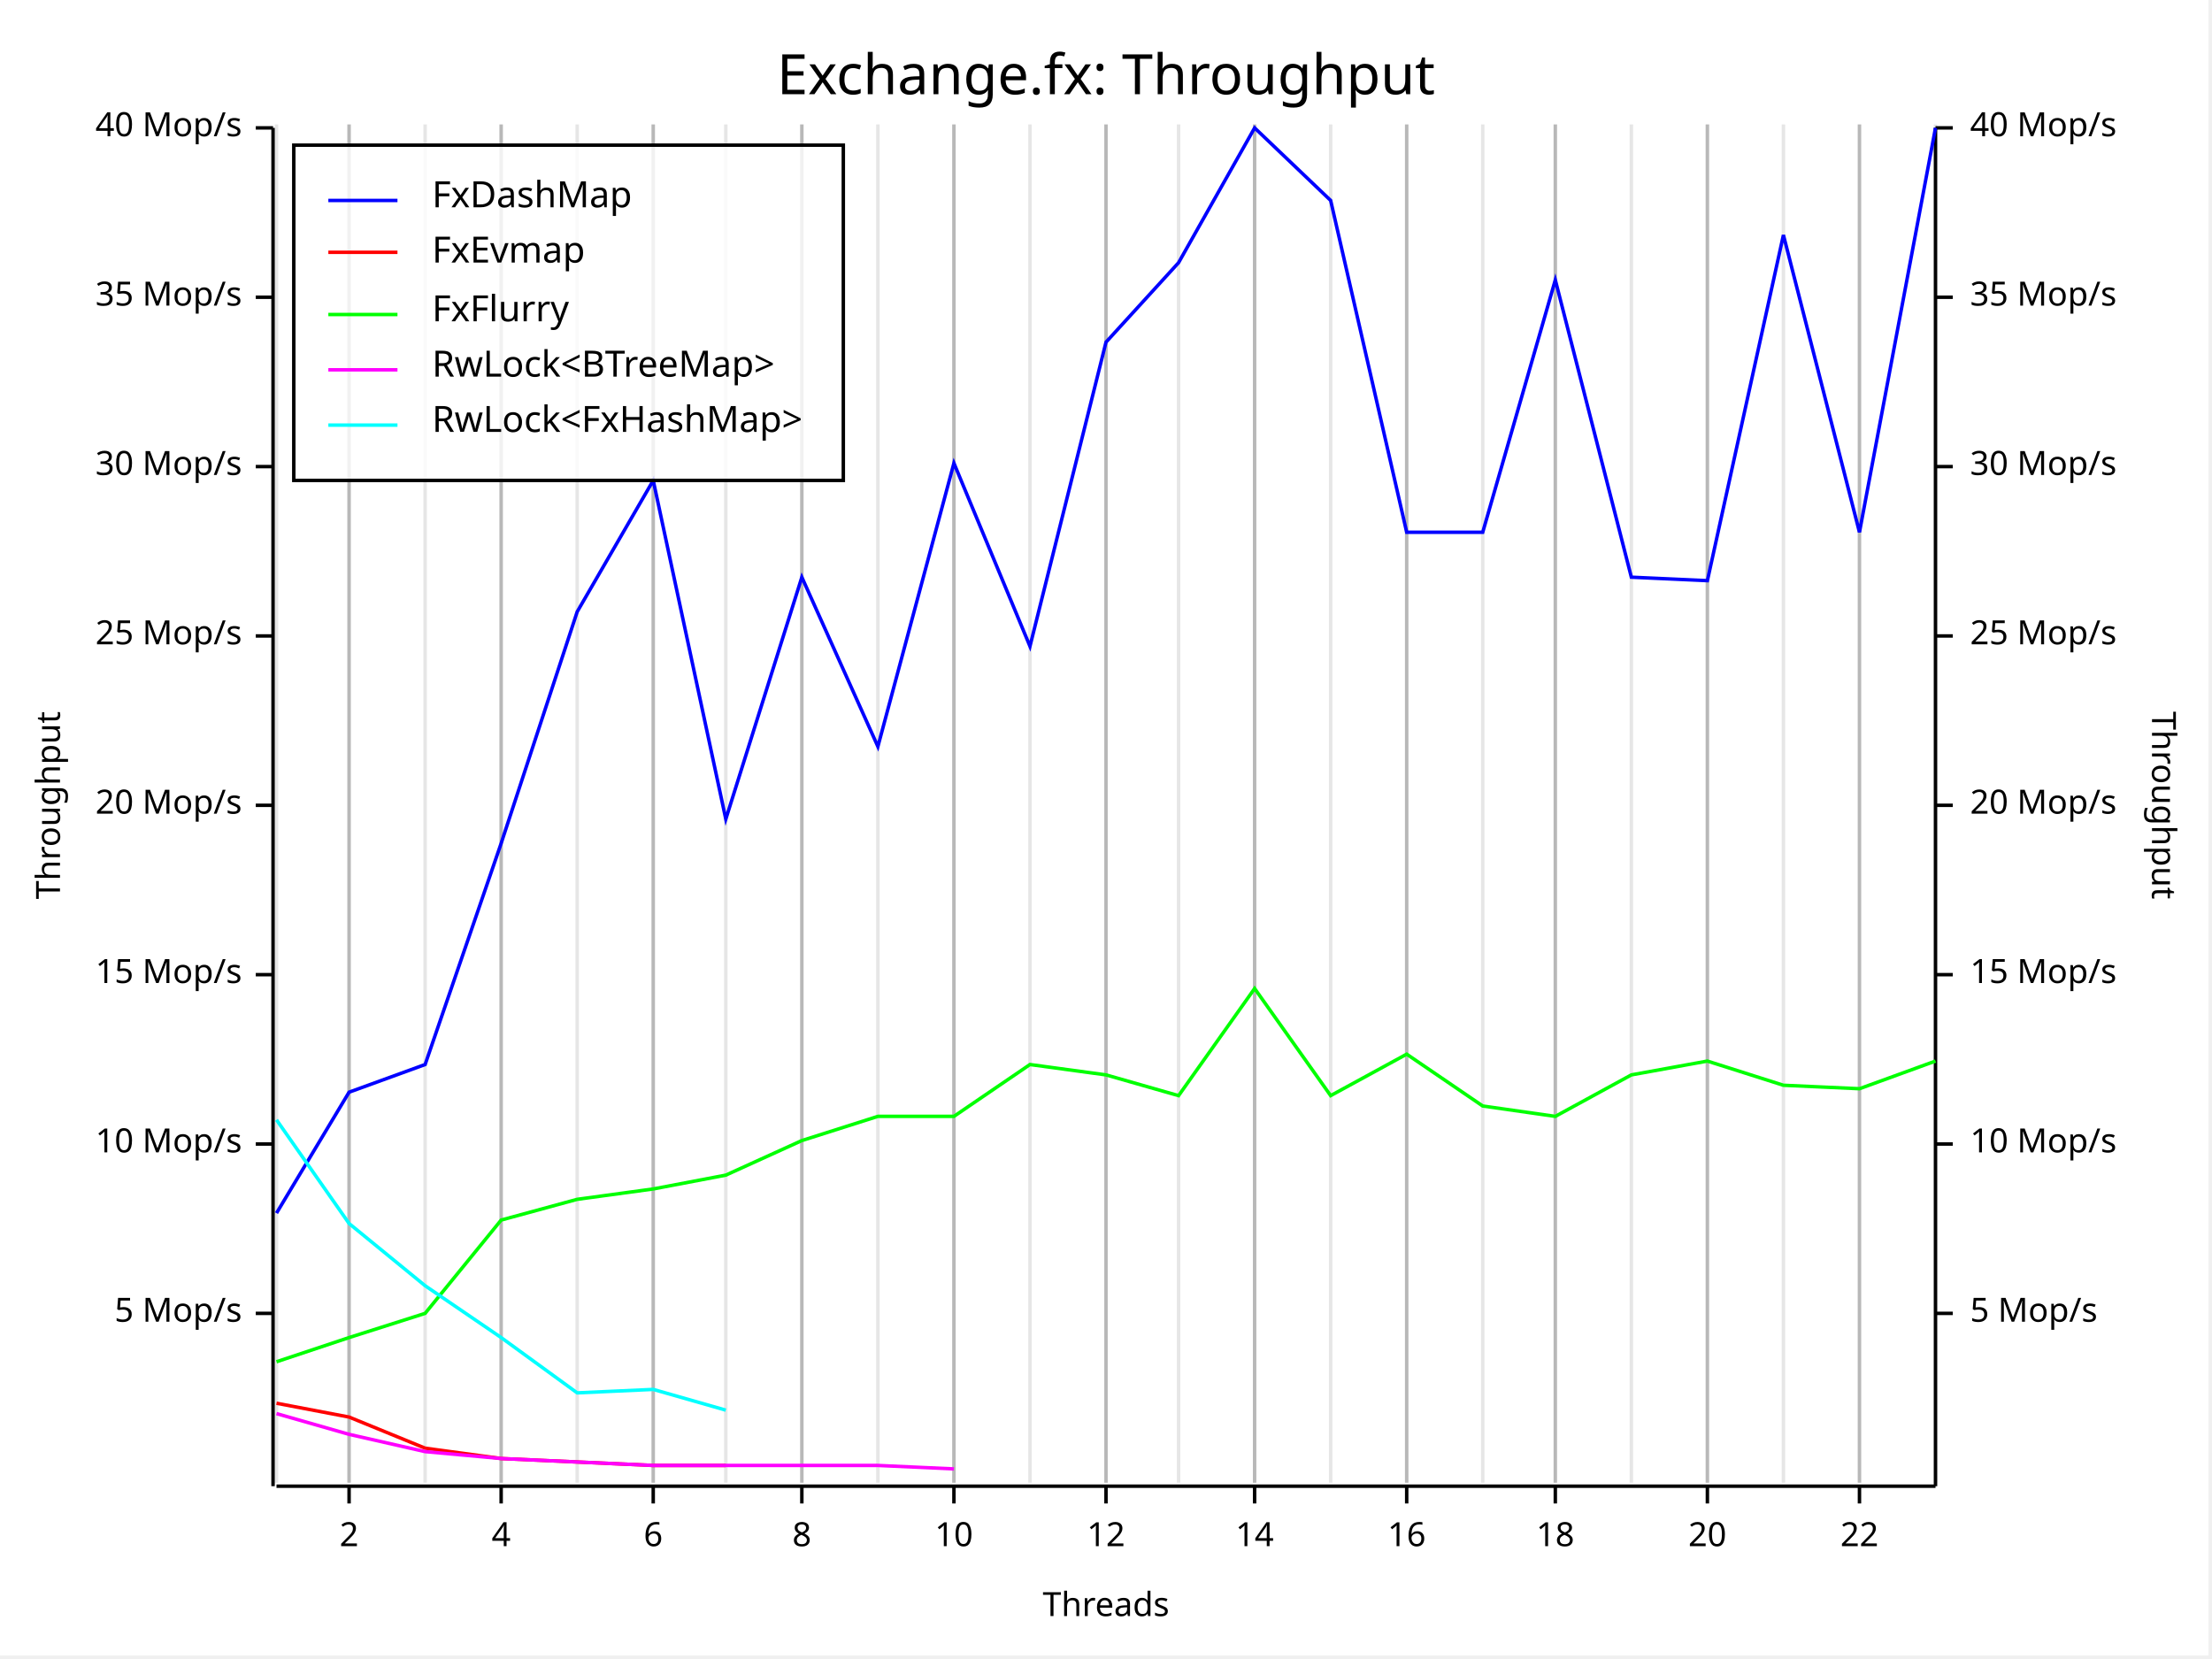
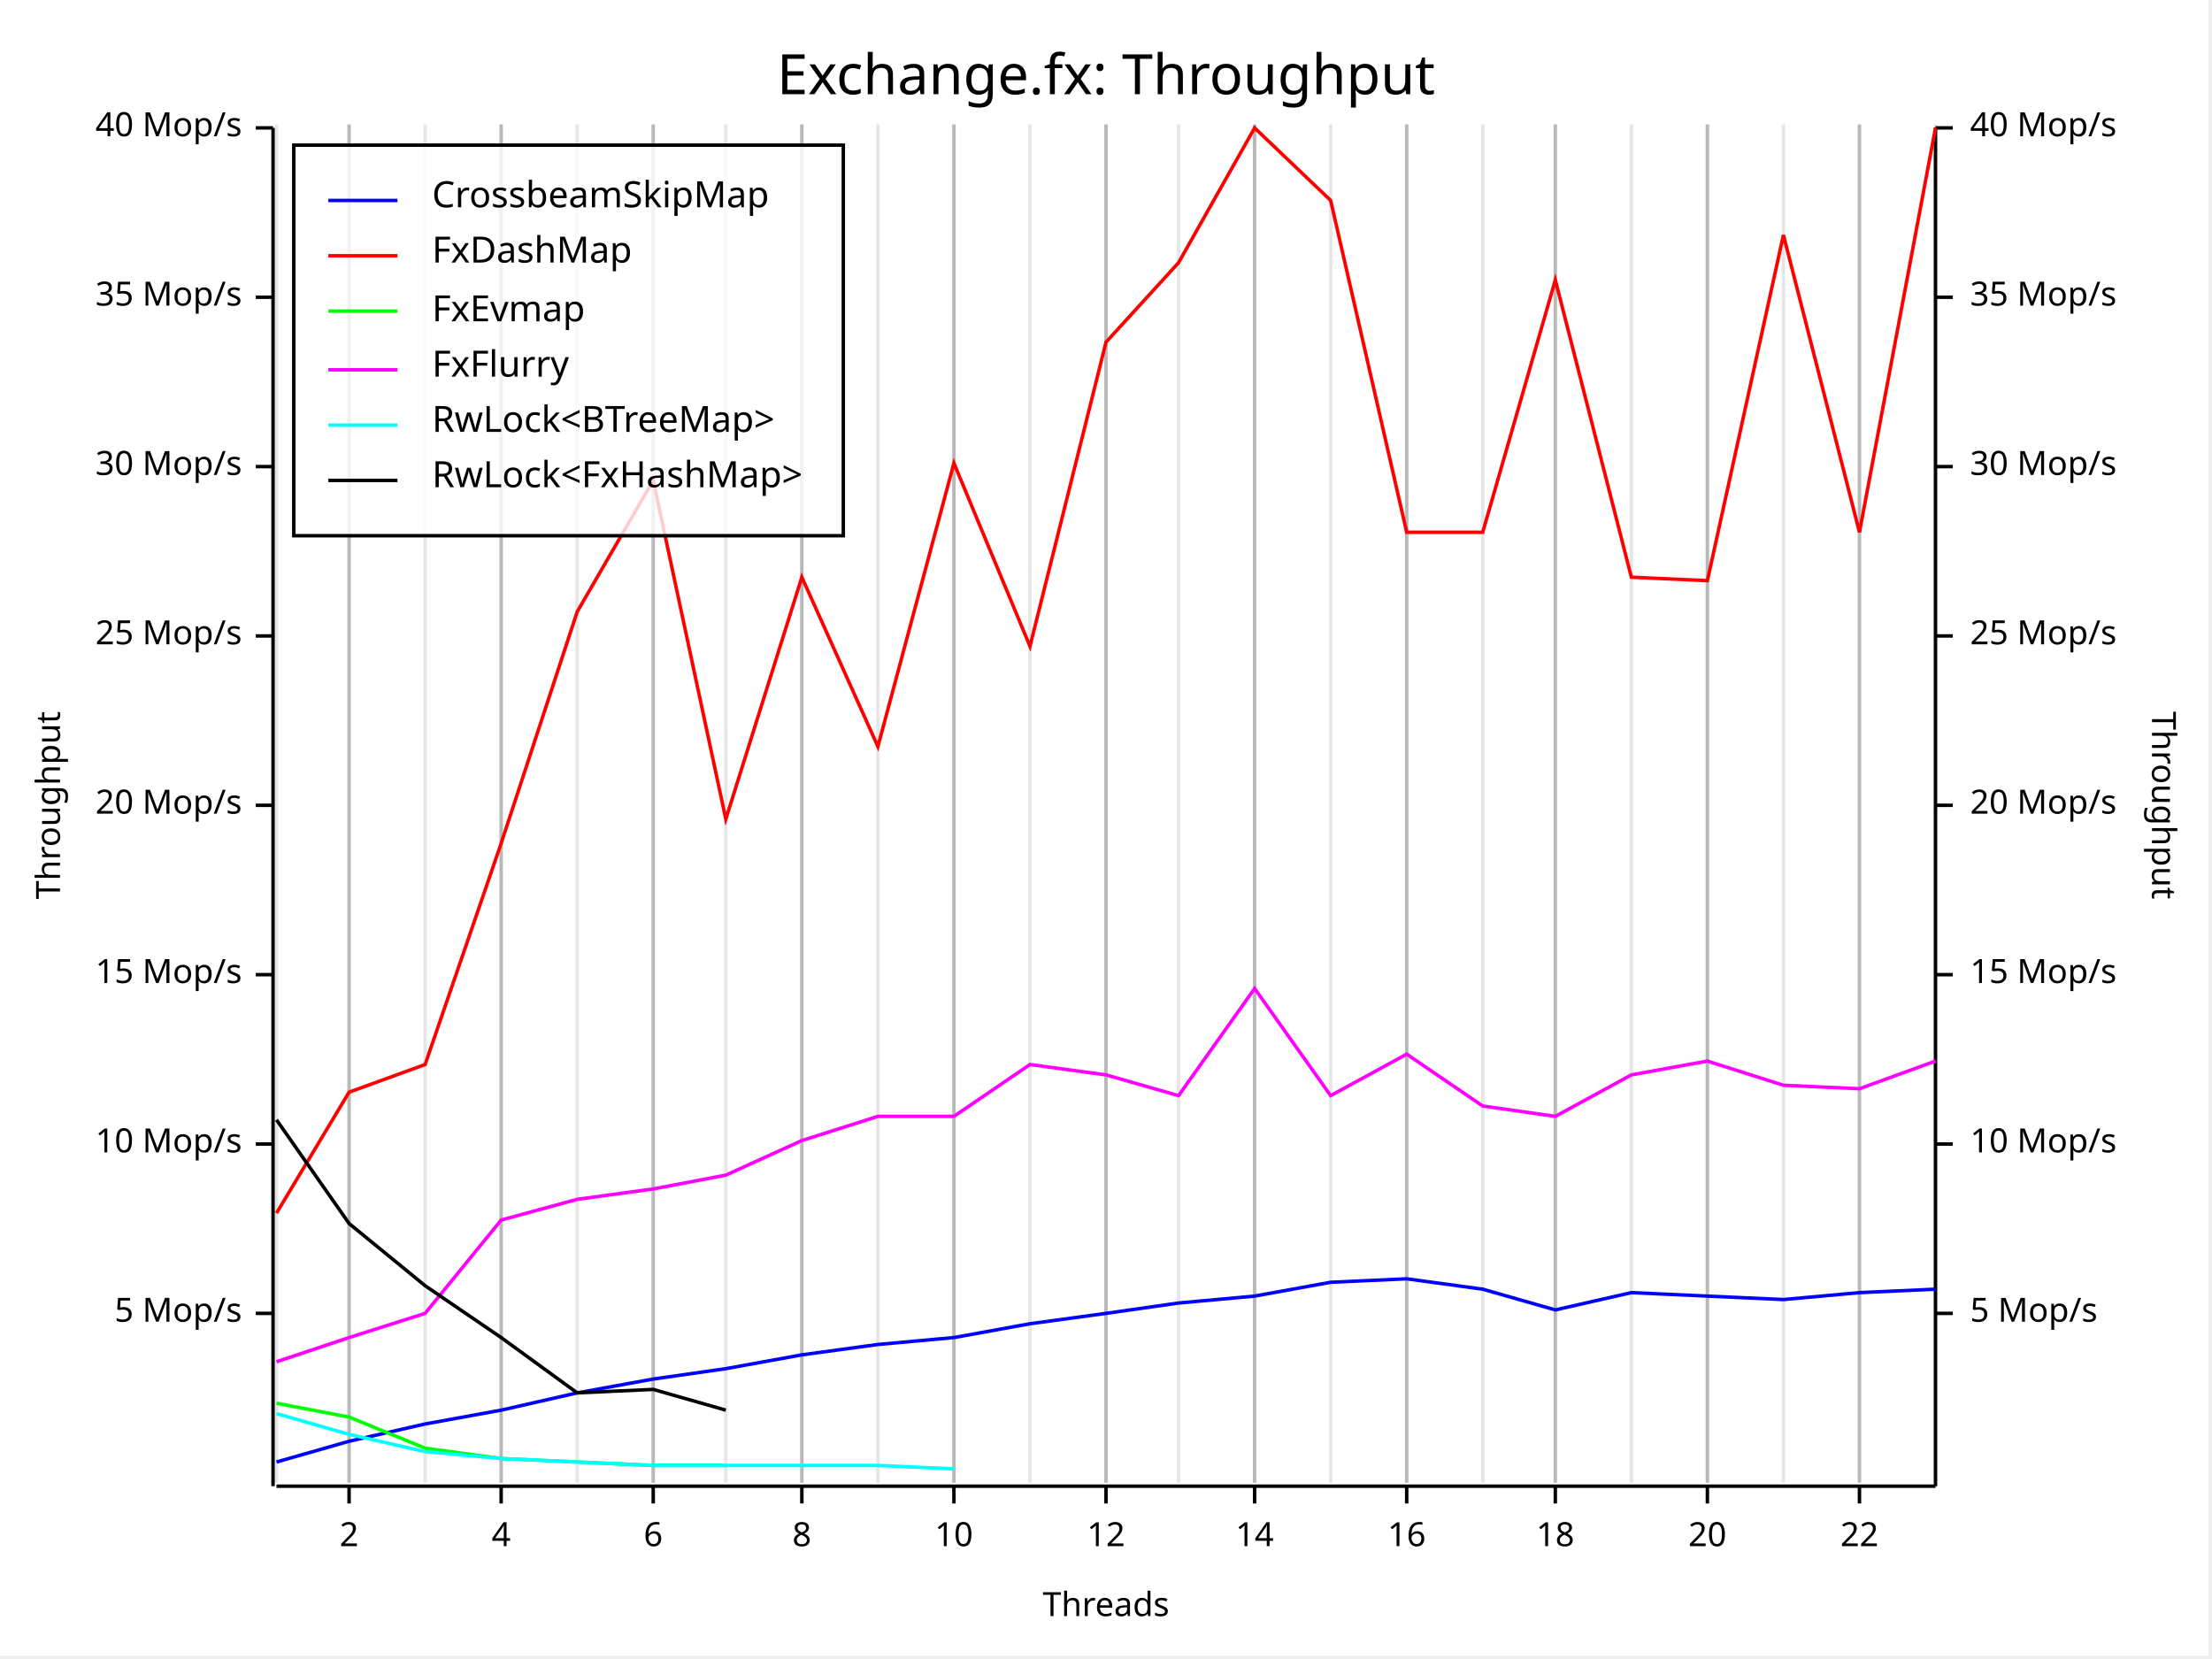
<svg xmlns="http://www.w3.org/2000/svg" width="640" height="480" viewBox="0 0 640 480">
  <rect x="0" y="0" width="639" height="479" opacity="1" fill="#FFFFFF" stroke="none" />
  <text x="320" y="15" dy="0.76em" text-anchor="middle" font-family="Fira Code" font-size="16.129" opacity="1" fill="#000000">
Exchange.fx: Throughput
</text>
  <line opacity="0.1" stroke="#000000" stroke-width="1" x1="80" y1="429" x2="80" y2="36" />
  <line opacity="0.1" stroke="#000000" stroke-width="1" x1="101" y1="429" x2="101" y2="36" />
  <line opacity="0.1" stroke="#000000" stroke-width="1" x1="123" y1="429" x2="123" y2="36" />
  <line opacity="0.1" stroke="#000000" stroke-width="1" x1="145" y1="429" x2="145" y2="36" />
  <line opacity="0.1" stroke="#000000" stroke-width="1" x1="167" y1="429" x2="167" y2="36" />
  <line opacity="0.1" stroke="#000000" stroke-width="1" x1="189" y1="429" x2="189" y2="36" />
  <line opacity="0.1" stroke="#000000" stroke-width="1" x1="210" y1="429" x2="210" y2="36" />
  <line opacity="0.1" stroke="#000000" stroke-width="1" x1="232" y1="429" x2="232" y2="36" />
  <line opacity="0.1" stroke="#000000" stroke-width="1" x1="254" y1="429" x2="254" y2="36" />
  <line opacity="0.1" stroke="#000000" stroke-width="1" x1="276" y1="429" x2="276" y2="36" />
  <line opacity="0.1" stroke="#000000" stroke-width="1" x1="298" y1="429" x2="298" y2="36" />
  <line opacity="0.1" stroke="#000000" stroke-width="1" x1="320" y1="429" x2="320" y2="36" />
  <line opacity="0.1" stroke="#000000" stroke-width="1" x1="341" y1="429" x2="341" y2="36" />
  <line opacity="0.1" stroke="#000000" stroke-width="1" x1="363" y1="429" x2="363" y2="36" />
  <line opacity="0.1" stroke="#000000" stroke-width="1" x1="385" y1="429" x2="385" y2="36" />
  <line opacity="0.1" stroke="#000000" stroke-width="1" x1="407" y1="429" x2="407" y2="36" />
  <line opacity="0.1" stroke="#000000" stroke-width="1" x1="429" y1="429" x2="429" y2="36" />
  <line opacity="0.1" stroke="#000000" stroke-width="1" x1="450" y1="429" x2="450" y2="36" />
  <line opacity="0.1" stroke="#000000" stroke-width="1" x1="472" y1="429" x2="472" y2="36" />
  <line opacity="0.1" stroke="#000000" stroke-width="1" x1="494" y1="429" x2="494" y2="36" />
  <line opacity="0.1" stroke="#000000" stroke-width="1" x1="516" y1="429" x2="516" y2="36" />
  <line opacity="0.1" stroke="#000000" stroke-width="1" x1="538" y1="429" x2="538" y2="36" />
  <line opacity="0.1" stroke="#000000" stroke-width="1" x1="560" y1="429" x2="560" y2="36" />
  <text x="10" y="233" dy="0.76em" text-anchor="middle" font-family="sans-serif" font-size="9.677" opacity="1" fill="#000000" transform="rotate(270, 10, 233)">
Throughput
</text>
  <text x="320" y="470" dy="-0.5ex" text-anchor="middle" font-family="sans-serif" font-size="9.677" opacity="1" fill="#000000">
Threads
</text>
  <text x="630" y="233" dy="0.76em" text-anchor="middle" font-family="sans-serif" font-size="9.677" opacity="1" fill="#000000" transform="rotate(90, 630, 233)">
Throughput
</text>
  <line opacity="0.2" stroke="#000000" stroke-width="1" x1="101" y1="429" x2="101" y2="36" />
  <line opacity="0.2" stroke="#000000" stroke-width="1" x1="145" y1="429" x2="145" y2="36" />
  <line opacity="0.2" stroke="#000000" stroke-width="1" x1="189" y1="429" x2="189" y2="36" />
  <line opacity="0.2" stroke="#000000" stroke-width="1" x1="232" y1="429" x2="232" y2="36" />
  <line opacity="0.2" stroke="#000000" stroke-width="1" x1="276" y1="429" x2="276" y2="36" />
  <line opacity="0.2" stroke="#000000" stroke-width="1" x1="320" y1="429" x2="320" y2="36" />
  <line opacity="0.2" stroke="#000000" stroke-width="1" x1="363" y1="429" x2="363" y2="36" />
  <line opacity="0.2" stroke="#000000" stroke-width="1" x1="407" y1="429" x2="407" y2="36" />
  <line opacity="0.2" stroke="#000000" stroke-width="1" x1="450" y1="429" x2="450" y2="36" />
  <line opacity="0.2" stroke="#000000" stroke-width="1" x1="494" y1="429" x2="494" y2="36" />
  <line opacity="0.2" stroke="#000000" stroke-width="1" x1="538" y1="429" x2="538" y2="36" />
  <polyline fill="none" opacity="1" stroke="#000000" stroke-width="1" points="79,37 79,430 " />
  <text x="70" y="380" dy="0.5ex" text-anchor="end" font-family="sans-serif" font-size="9.677" opacity="1" fill="#000000">
5 Mop/s
</text>
  <polyline fill="none" opacity="1" stroke="#000000" stroke-width="1" points="74,380 79,380 " />
  <text x="70" y="331" dy="0.5ex" text-anchor="end" font-family="sans-serif" font-size="9.677" opacity="1" fill="#000000">
10 Mop/s
</text>
  <polyline fill="none" opacity="1" stroke="#000000" stroke-width="1" points="74,331 79,331 " />
  <text x="70" y="282" dy="0.5ex" text-anchor="end" font-family="sans-serif" font-size="9.677" opacity="1" fill="#000000">
15 Mop/s
</text>
  <polyline fill="none" opacity="1" stroke="#000000" stroke-width="1" points="74,282 79,282 " />
  <text x="70" y="233" dy="0.5ex" text-anchor="end" font-family="sans-serif" font-size="9.677" opacity="1" fill="#000000">
20 Mop/s
</text>
  <polyline fill="none" opacity="1" stroke="#000000" stroke-width="1" points="74,233 79,233 " />
  <text x="70" y="184" dy="0.5ex" text-anchor="end" font-family="sans-serif" font-size="9.677" opacity="1" fill="#000000">
25 Mop/s
</text>
  <polyline fill="none" opacity="1" stroke="#000000" stroke-width="1" points="74,184 79,184 " />
  <text x="70" y="135" dy="0.5ex" text-anchor="end" font-family="sans-serif" font-size="9.677" opacity="1" fill="#000000">
30 Mop/s
</text>
  <polyline fill="none" opacity="1" stroke="#000000" stroke-width="1" points="74,135 79,135 " />
  <text x="70" y="86" dy="0.5ex" text-anchor="end" font-family="sans-serif" font-size="9.677" opacity="1" fill="#000000">
35 Mop/s
</text>
  <polyline fill="none" opacity="1" stroke="#000000" stroke-width="1" points="74,86 79,86 " />
  <text x="70" y="37" dy="0.5ex" text-anchor="end" font-family="sans-serif" font-size="9.677" opacity="1" fill="#000000">
40 Mop/s
</text>
  <polyline fill="none" opacity="1" stroke="#000000" stroke-width="1" points="74,37 79,37 " />
  <polyline fill="none" opacity="1" stroke="#000000" stroke-width="1" points="80,430 560,430 " />
  <text x="101" y="440" dy="0.76em" text-anchor="middle" font-family="sans-serif" font-size="9.677" opacity="1" fill="#000000">
2
</text>
  <polyline fill="none" opacity="1" stroke="#000000" stroke-width="1" points="101,430 101,435 " />
  <text x="145" y="440" dy="0.76em" text-anchor="middle" font-family="sans-serif" font-size="9.677" opacity="1" fill="#000000">
4
</text>
  <polyline fill="none" opacity="1" stroke="#000000" stroke-width="1" points="145,430 145,435 " />
  <text x="189" y="440" dy="0.76em" text-anchor="middle" font-family="sans-serif" font-size="9.677" opacity="1" fill="#000000">
6
</text>
  <polyline fill="none" opacity="1" stroke="#000000" stroke-width="1" points="189,430 189,435 " />
  <text x="232" y="440" dy="0.76em" text-anchor="middle" font-family="sans-serif" font-size="9.677" opacity="1" fill="#000000">
8
</text>
  <polyline fill="none" opacity="1" stroke="#000000" stroke-width="1" points="232,430 232,435 " />
  <text x="276" y="440" dy="0.76em" text-anchor="middle" font-family="sans-serif" font-size="9.677" opacity="1" fill="#000000">
10
</text>
  <polyline fill="none" opacity="1" stroke="#000000" stroke-width="1" points="276,430 276,435 " />
  <text x="320" y="440" dy="0.76em" text-anchor="middle" font-family="sans-serif" font-size="9.677" opacity="1" fill="#000000">
12
</text>
  <polyline fill="none" opacity="1" stroke="#000000" stroke-width="1" points="320,430 320,435 " />
  <text x="363" y="440" dy="0.76em" text-anchor="middle" font-family="sans-serif" font-size="9.677" opacity="1" fill="#000000">
14
</text>
  <polyline fill="none" opacity="1" stroke="#000000" stroke-width="1" points="363,430 363,435 " />
  <text x="407" y="440" dy="0.76em" text-anchor="middle" font-family="sans-serif" font-size="9.677" opacity="1" fill="#000000">
16
</text>
  <polyline fill="none" opacity="1" stroke="#000000" stroke-width="1" points="407,430 407,435 " />
  <text x="450" y="440" dy="0.76em" text-anchor="middle" font-family="sans-serif" font-size="9.677" opacity="1" fill="#000000">
18
</text>
  <polyline fill="none" opacity="1" stroke="#000000" stroke-width="1" points="450,430 450,435 " />
  <text x="494" y="440" dy="0.76em" text-anchor="middle" font-family="sans-serif" font-size="9.677" opacity="1" fill="#000000">
20
</text>
  <polyline fill="none" opacity="1" stroke="#000000" stroke-width="1" points="494,430 494,435 " />
  <text x="538" y="440" dy="0.76em" text-anchor="middle" font-family="sans-serif" font-size="9.677" opacity="1" fill="#000000">
22
</text>
  <polyline fill="none" opacity="1" stroke="#000000" stroke-width="1" points="538,430 538,435 " />
  <polyline fill="none" opacity="1" stroke="#000000" stroke-width="1" points="560,37 560,430 " />
  <text x="570" y="380" dy="0.5ex" text-anchor="start" font-family="sans-serif" font-size="9.677" opacity="1" fill="#000000">
5 Mop/s
</text>
  <polyline fill="none" opacity="1" stroke="#000000" stroke-width="1" points="560,380 565,380 " />
  <text x="570" y="331" dy="0.5ex" text-anchor="start" font-family="sans-serif" font-size="9.677" opacity="1" fill="#000000">
10 Mop/s
</text>
  <polyline fill="none" opacity="1" stroke="#000000" stroke-width="1" points="560,331 565,331 " />
  <text x="570" y="282" dy="0.5ex" text-anchor="start" font-family="sans-serif" font-size="9.677" opacity="1" fill="#000000">
15 Mop/s
</text>
  <polyline fill="none" opacity="1" stroke="#000000" stroke-width="1" points="560,282 565,282 " />
  <text x="570" y="233" dy="0.5ex" text-anchor="start" font-family="sans-serif" font-size="9.677" opacity="1" fill="#000000">
20 Mop/s
</text>
  <polyline fill="none" opacity="1" stroke="#000000" stroke-width="1" points="560,233 565,233 " />
  <text x="570" y="184" dy="0.5ex" text-anchor="start" font-family="sans-serif" font-size="9.677" opacity="1" fill="#000000">
25 Mop/s
</text>
  <polyline fill="none" opacity="1" stroke="#000000" stroke-width="1" points="560,184 565,184 " />
  <text x="570" y="135" dy="0.5ex" text-anchor="start" font-family="sans-serif" font-size="9.677" opacity="1" fill="#000000">
30 Mop/s
</text>
  <polyline fill="none" opacity="1" stroke="#000000" stroke-width="1" points="560,135 565,135 " />
  <text x="570" y="86" dy="0.5ex" text-anchor="start" font-family="sans-serif" font-size="9.677" opacity="1" fill="#000000">
35 Mop/s
</text>
  <polyline fill="none" opacity="1" stroke="#000000" stroke-width="1" points="560,86 565,86 " />
  <text x="570" y="37" dy="0.5ex" text-anchor="start" font-family="sans-serif" font-size="9.677" opacity="1" fill="#000000">
40 Mop/s
</text>
  <polyline fill="none" opacity="1" stroke="#000000" stroke-width="1" points="560,37 565,37 " />
-   <polyline fill="none" opacity="1" stroke="#0000FF" stroke-width="1" points="80,351 101,316 123,308 145,244 167,177 189,139 210,237 232,167 254,216 276,134 298,187 320,99 341,76 363,37 385,58 407,154 429,154 450,81 472,167 494,168 516,68 538,154 560,37 " />
-   <polyline fill="none" opacity="1" stroke="#FF0000" stroke-width="1" points="80,406 101,410 123,419 145,422 167,423 189,424 210,424 " />
-   <polyline fill="none" opacity="1" stroke="#00FF00" stroke-width="1" points="80,394 101,387 123,380 145,353 167,347 189,344 210,340 232,330 254,323 276,323 298,308 320,311 341,317 363,286 385,317 407,305 429,320 450,323 472,311 494,307 516,314 538,315 560,307 " />
-   <polyline fill="none" opacity="1" stroke="#FF00FF" stroke-width="1" points="80,409 101,415 123,420 145,422 167,423 189,424 210,424 232,424 254,424 276,425 " />
-   <polyline fill="none" opacity="1" stroke="#00FFFF" stroke-width="1" points="80,324 101,354 123,372 145,387 167,403 189,402 210,408 " />
-   <rect x="85" y="42" width="159" height="97" opacity="0.8" fill="#FFFFFF" stroke="none" />
-   <rect x="85" y="42" width="159" height="97" opacity="1" fill="none" stroke="#000000" />
+   <polyline fill="none" opacity="1" stroke="#0000FF" stroke-width="1" points="80,423 101,417 123,412 145,408 167,403 189,399 210,396 232,392 254,389 276,387 298,383 320,380 341,377 363,375 385,371 407,370 429,373 450,379 472,374 494,375 516,376 538,374 560,373 " />
+   <polyline fill="none" opacity="1" stroke="#FF0000" stroke-width="1" points="80,351 101,316 123,308 145,244 167,177 189,139 210,237 232,167 254,216 276,134 298,187 320,99 341,76 363,37 385,58 407,154 429,154 450,81 472,167 494,168 516,68 538,154 560,37 " />
+   <polyline fill="none" opacity="1" stroke="#00FF00" stroke-width="1" points="80,406 101,410 123,419 145,422 167,423 189,424 210,424 " />
+   <polyline fill="none" opacity="1" stroke="#FF00FF" stroke-width="1" points="80,394 101,387 123,380 145,353 167,347 189,344 210,340 232,330 254,323 276,323 298,308 320,311 341,317 363,286 385,317 407,305 429,320 450,323 472,311 494,307 516,314 538,315 560,307 " />
+   <polyline fill="none" opacity="1" stroke="#00FFFF" stroke-width="1" points="80,409 101,415 123,420 145,422 167,423 189,424 210,424 232,424 254,424 276,425 " />
+   <polyline fill="none" opacity="1" stroke="#000000" stroke-width="1" points="80,324 101,354 123,372 145,387 167,403 189,402 210,408 " />
+   <rect x="85" y="42" width="159" height="113" opacity="0.8" fill="#FFFFFF" stroke="none" />
+   <rect x="85" y="42" width="159" height="113" opacity="1" fill="none" stroke="#000000" />
  <text x="125" y="52" dy="0.76em" text-anchor="start" font-family="Fira Code" font-size="10.484" opacity="1" fill="#000000">
+ CrossbeamSkipMap
+ </text>
+   <text x="125" y="68" dy="0.76em" text-anchor="start" font-family="Fira Code" font-size="10.484" opacity="1" fill="#000000">
FxDashMap
</text>
-   <text x="125" y="68" dy="0.76em" text-anchor="start" font-family="Fira Code" font-size="10.484" opacity="1" fill="#000000">
+   <text x="125" y="85" dy="0.76em" text-anchor="start" font-family="Fira Code" font-size="10.484" opacity="1" fill="#000000">
FxEvmap
</text>
-   <text x="125" y="85" dy="0.76em" text-anchor="start" font-family="Fira Code" font-size="10.484" opacity="1" fill="#000000">
+   <text x="125" y="101" dy="0.76em" text-anchor="start" font-family="Fira Code" font-size="10.484" opacity="1" fill="#000000">
FxFlurry
</text>
-   <text x="125" y="101" dy="0.76em" text-anchor="start" font-family="Fira Code" font-size="10.484" opacity="1" fill="#000000">
+   <text x="125" y="117" dy="0.76em" text-anchor="start" font-family="Fira Code" font-size="10.484" opacity="1" fill="#000000">
RwLock&lt;BTreeMap&gt;
</text>
-   <text x="125" y="117" dy="0.76em" text-anchor="start" font-family="Fira Code" font-size="10.484" opacity="1" fill="#000000">
+   <text x="125" y="133" dy="0.76em" text-anchor="start" font-family="Fira Code" font-size="10.484" opacity="1" fill="#000000">
RwLock&lt;FxHashMap&gt;
</text>
  <polyline fill="none" opacity="1" stroke="#0000FF" stroke-width="1" points="95,58 115,58 " />
-   <polyline fill="none" opacity="1" stroke="#FF0000" stroke-width="1" points="95,73 115,73 " />
-   <polyline fill="none" opacity="1" stroke="#00FF00" stroke-width="1" points="95,91 115,91 " />
+   <polyline fill="none" opacity="1" stroke="#FF0000" stroke-width="1" points="95,74 115,74 " />
+   <polyline fill="none" opacity="1" stroke="#00FF00" stroke-width="1" points="95,90 115,90 " />
  <polyline fill="none" opacity="1" stroke="#FF00FF" stroke-width="1" points="95,107 115,107 " />
  <polyline fill="none" opacity="1" stroke="#00FFFF" stroke-width="1" points="95,123 115,123 " />
+   <polyline fill="none" opacity="1" stroke="#000000" stroke-width="1" points="95,139 115,139 " />
</svg>
